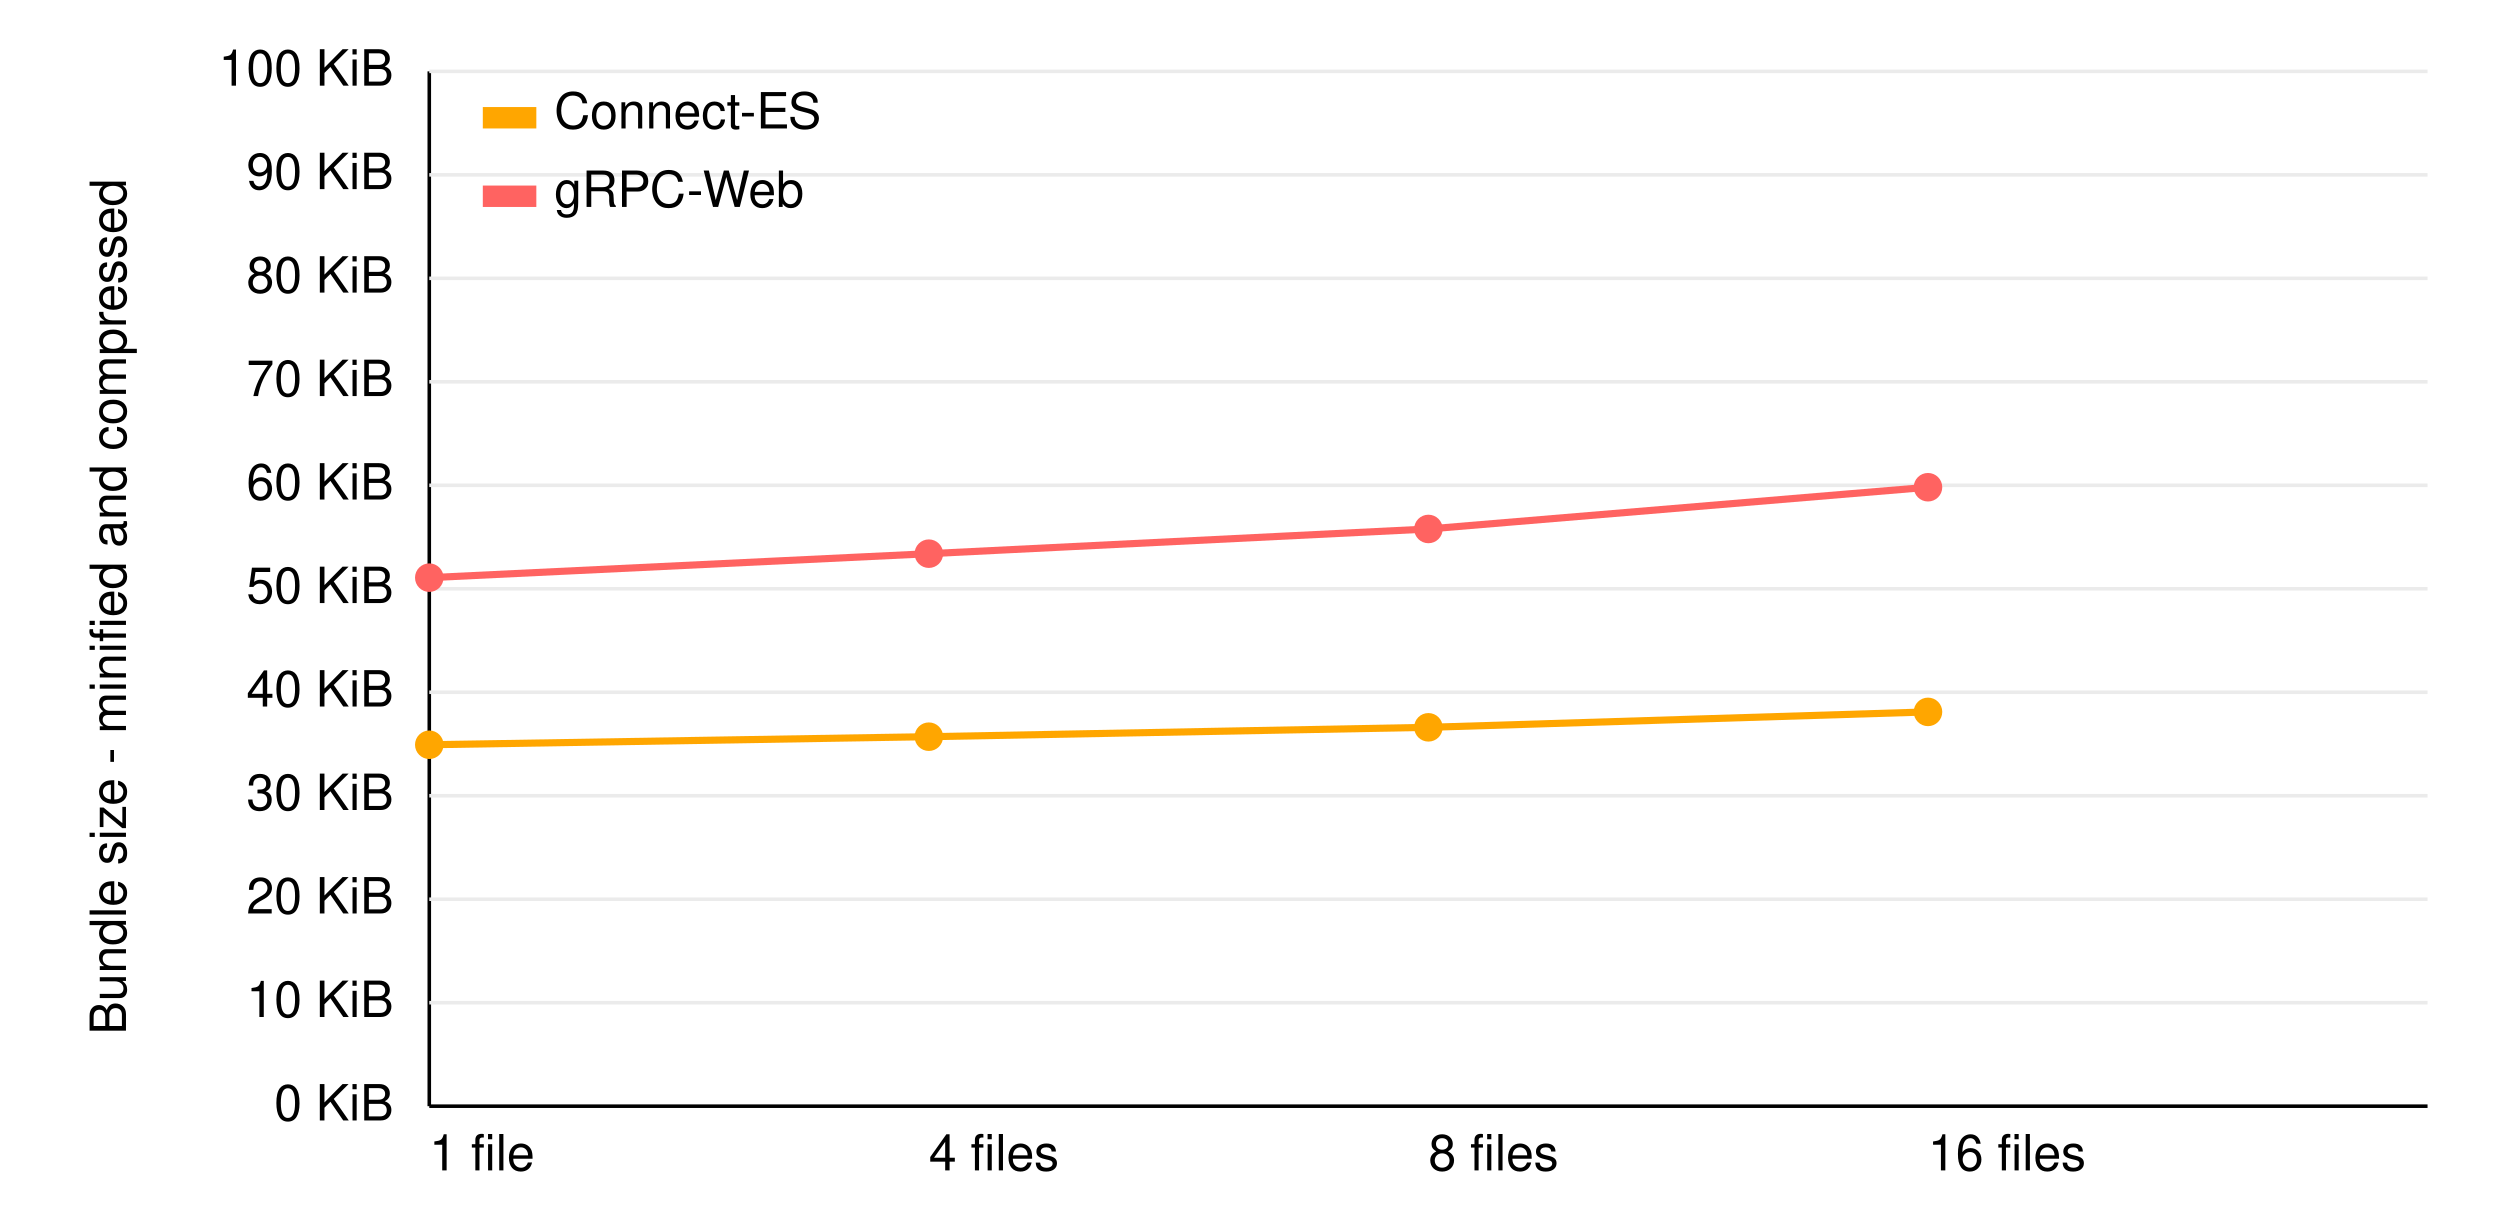
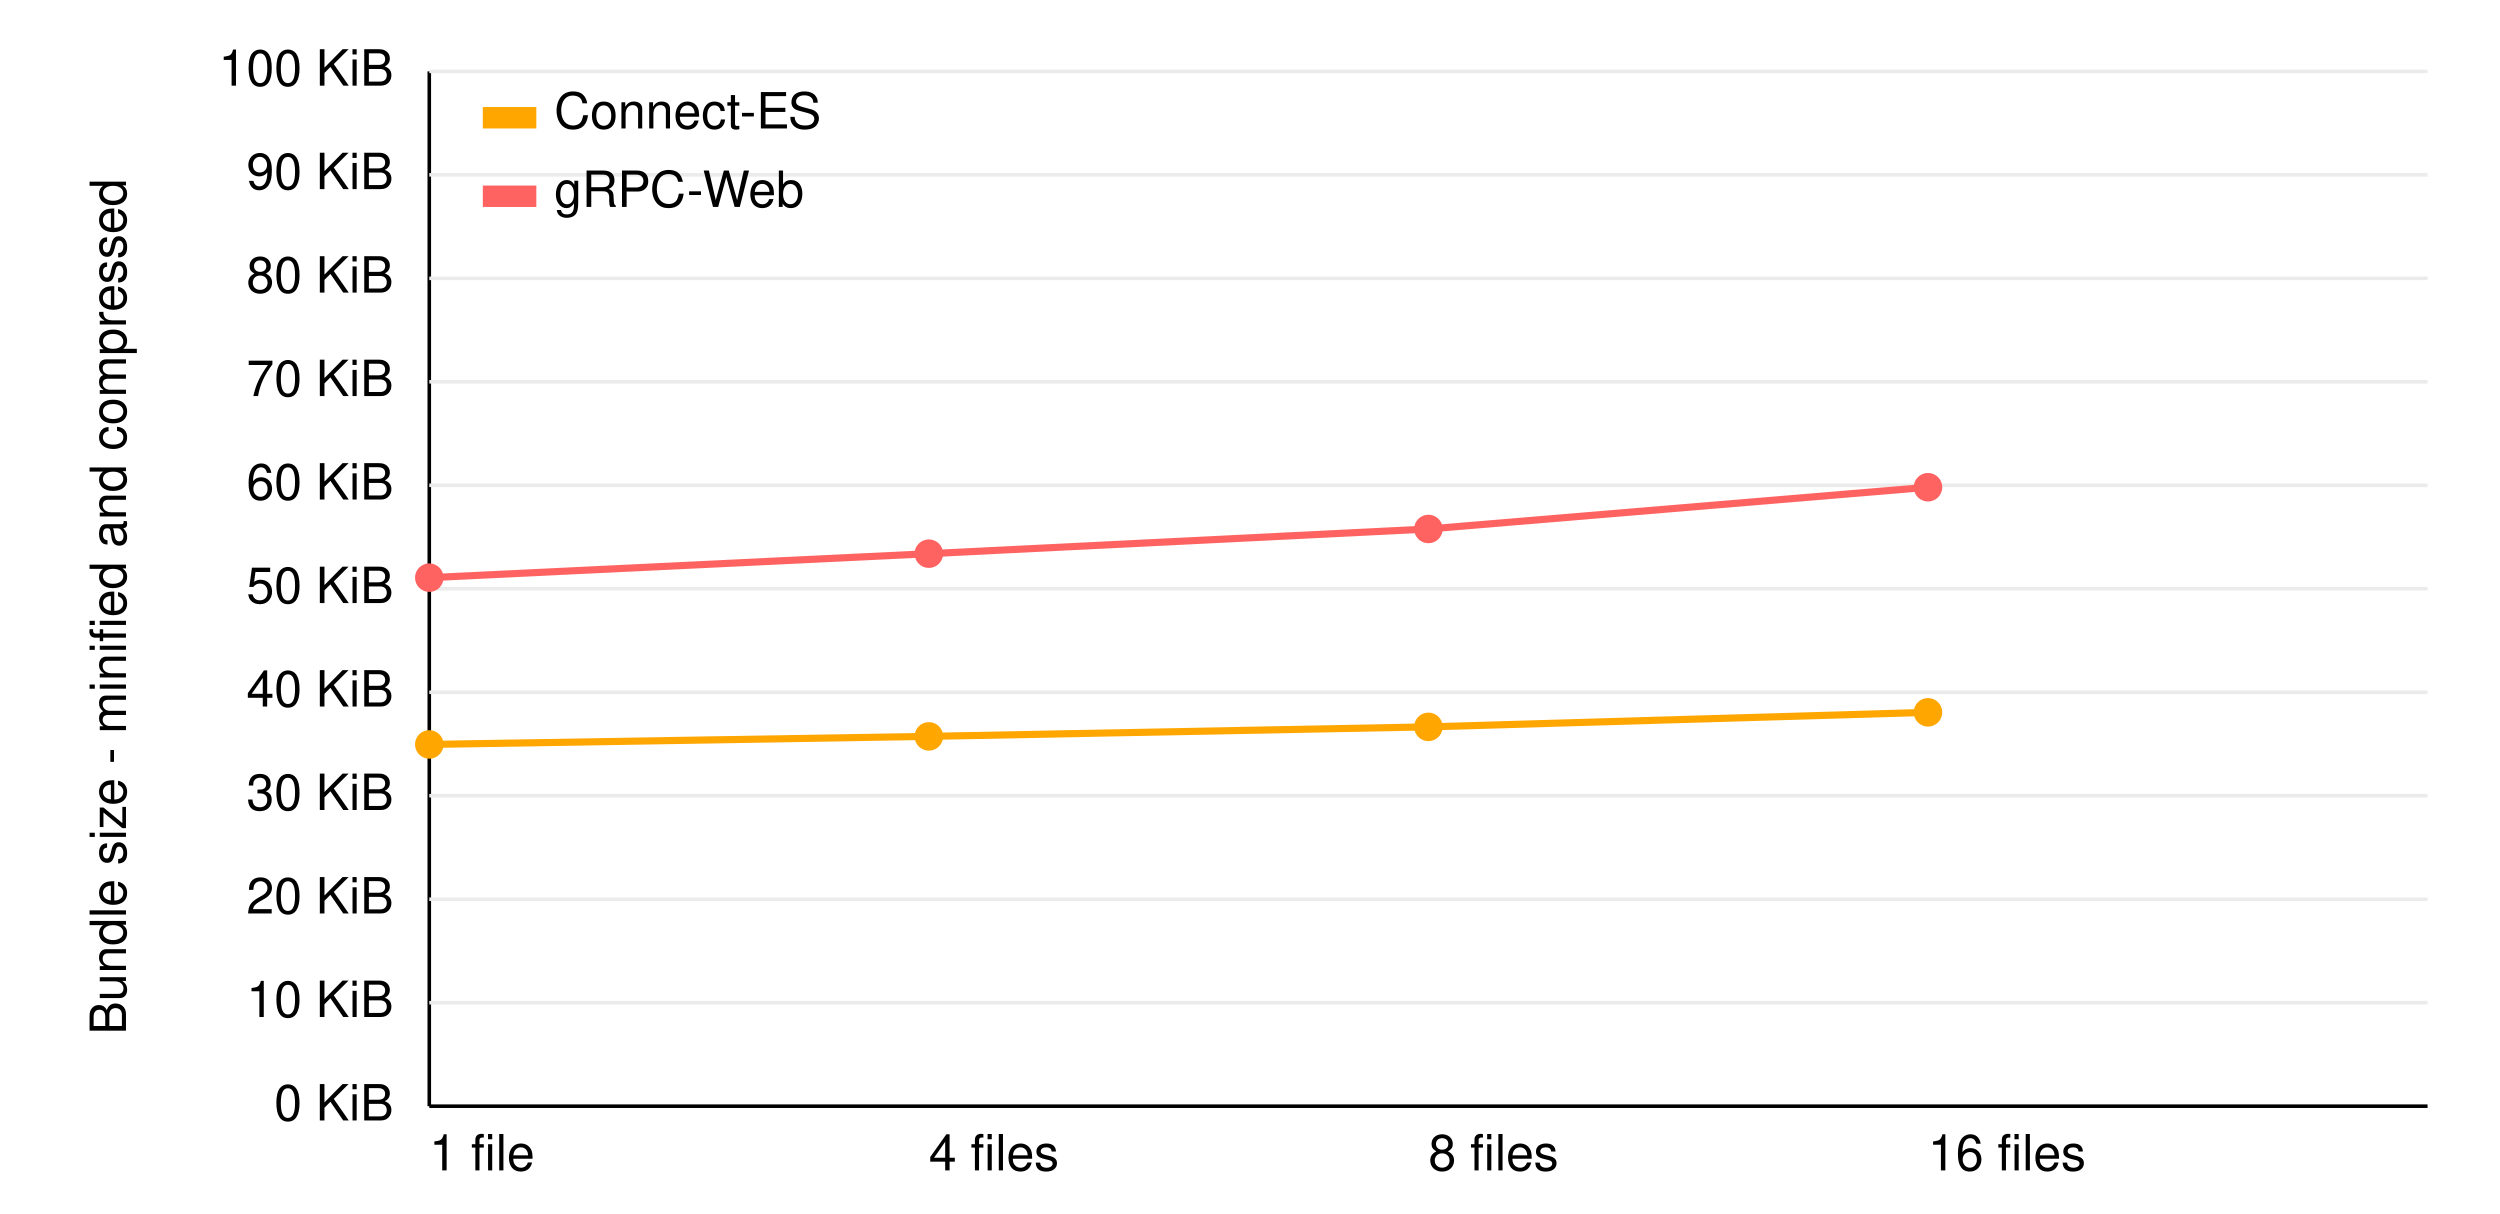
<svg xmlns="http://www.w3.org/2000/svg" version="1.1" width="680px" height="330px" viewBox="0 0 680 340" class="chart">
  <style>
      
      text {
        font: 14px Verdana, Helvetica, Arial, sans-serif;
      }
      
    </style>
  <g transform="translate(110,310)">
    <line y1="0" x2="560" stroke="black" />
    <text x="0" y="18" text-anchor="start">1 file</text>
    <text x="140" y="18" text-anchor="start">4 files</text>
    <text x="280" y="18" text-anchor="start">8 files</text>
    <text x="420" y="18" text-anchor="start">16 files</text>
  </g>
  <g transform="translate(110, 20)">
    <line x1="0" x2="0" y1="0" y2="290" stroke="black" />
    <g transform="rotate(-90), translate(-150,-85)">
      <text text-anchor="middle">Bundle size - minified and compressed</text>
    </g>
    <text x="-10" y="4" text-anchor="end">100 KiB</text>
    <line x1="0" x2="560" y1="0" y2="0" stroke="#ebebeb" />
    <text x="-10" y="33" text-anchor="end">90 KiB</text>
    <line x1="0" x2="560" y1="29" y2="29" stroke="#ebebeb" />
    <text x="-10" y="62" text-anchor="end">80 KiB</text>
    <line x1="0" x2="560" y1="58" y2="58" stroke="#ebebeb" />
    <text x="-10" y="91" text-anchor="end">70 KiB</text>
    <line x1="0" x2="560" y1="87" y2="87" stroke="#ebebeb" />
    <text x="-10" y="120" text-anchor="end">60 KiB</text>
    <line x1="0" x2="560" y1="116" y2="116" stroke="#ebebeb" />
    <text x="-10" y="149" text-anchor="end">50 KiB</text>
    <line x1="0" x2="560" y1="145" y2="145" stroke="#ebebeb" />
    <text x="-10" y="178" text-anchor="end">40 KiB</text>
    <line x1="0" x2="560" y1="174" y2="174" stroke="#ebebeb" />
    <text x="-10" y="207" text-anchor="end">30 KiB</text>
    <line x1="0" x2="560" y1="203" y2="203" stroke="#ebebeb" />
    <text x="-10" y="236" text-anchor="end">20 KiB</text>
    <line x1="0" x2="560" y1="232" y2="232" stroke="#ebebeb" />
    <text x="-10" y="265" text-anchor="end">10 KiB</text>
    <line x1="0" x2="560" y1="261" y2="261" stroke="#ebebeb" />
    <text x="-10" y="294" text-anchor="end">0 KiB</text>
  </g>
  <g transform="translate(110, 20)">
-     <polyline fill="none" stroke="#ffa600" stroke-width="2" points="0,188.712 140,186.452 280,183.827 420,179.503">
+     <polyline fill="none" stroke="#ffa600" stroke-width="2" points="0,188.622 140,186.362 280,183.7 420,179.624">
    </polyline>
-     <circle cx="0" cy="188.712" r="4" fill="#ffa600" />
-     <circle cx="140" cy="186.452" r="4" fill="#ffa600" />
-     <circle cx="280" cy="183.827" r="4" fill="#ffa600" />
-     <circle cx="420" cy="179.503" r="4" fill="#ffa600" />
+     <circle cx="0" cy="188.622" r="4" fill="#ffa600" />
+     <circle cx="140" cy="186.362" r="4" fill="#ffa600" />
+     <circle cx="280" cy="183.7" r="4" fill="#ffa600" />
+     <circle cx="420" cy="179.624" r="4" fill="#ffa600" />
  </g>
  <g transform="translate(110, 20)">
    <polyline fill="none" stroke="#ff6361" stroke-width="2" points="0,141.885 140,135.164 280,128.24 420,116.544">
    </polyline>
    <circle cx="0" cy="141.885" r="4" fill="#ff6361" />
    <circle cx="140" cy="135.164" r="4" fill="#ff6361" />
    <circle cx="280" cy="128.24" r="4" fill="#ff6361" />
    <circle cx="420" cy="116.544" r="4" fill="#ff6361" />
  </g>
  <g transform="translate(125, 30)">
    <g transform="translate(0, 0)">
      <rect width="15" height="6" fill="#ffa600" />
      <text x="20" y="6">Connect-ES</text>
    </g>
    <g transform="translate(0, 22)">
      <rect width="15" height="6" fill="#ff6361" />
      <text x="20" y="6">gRPC-Web</text>
    </g>
  </g>
</svg>
